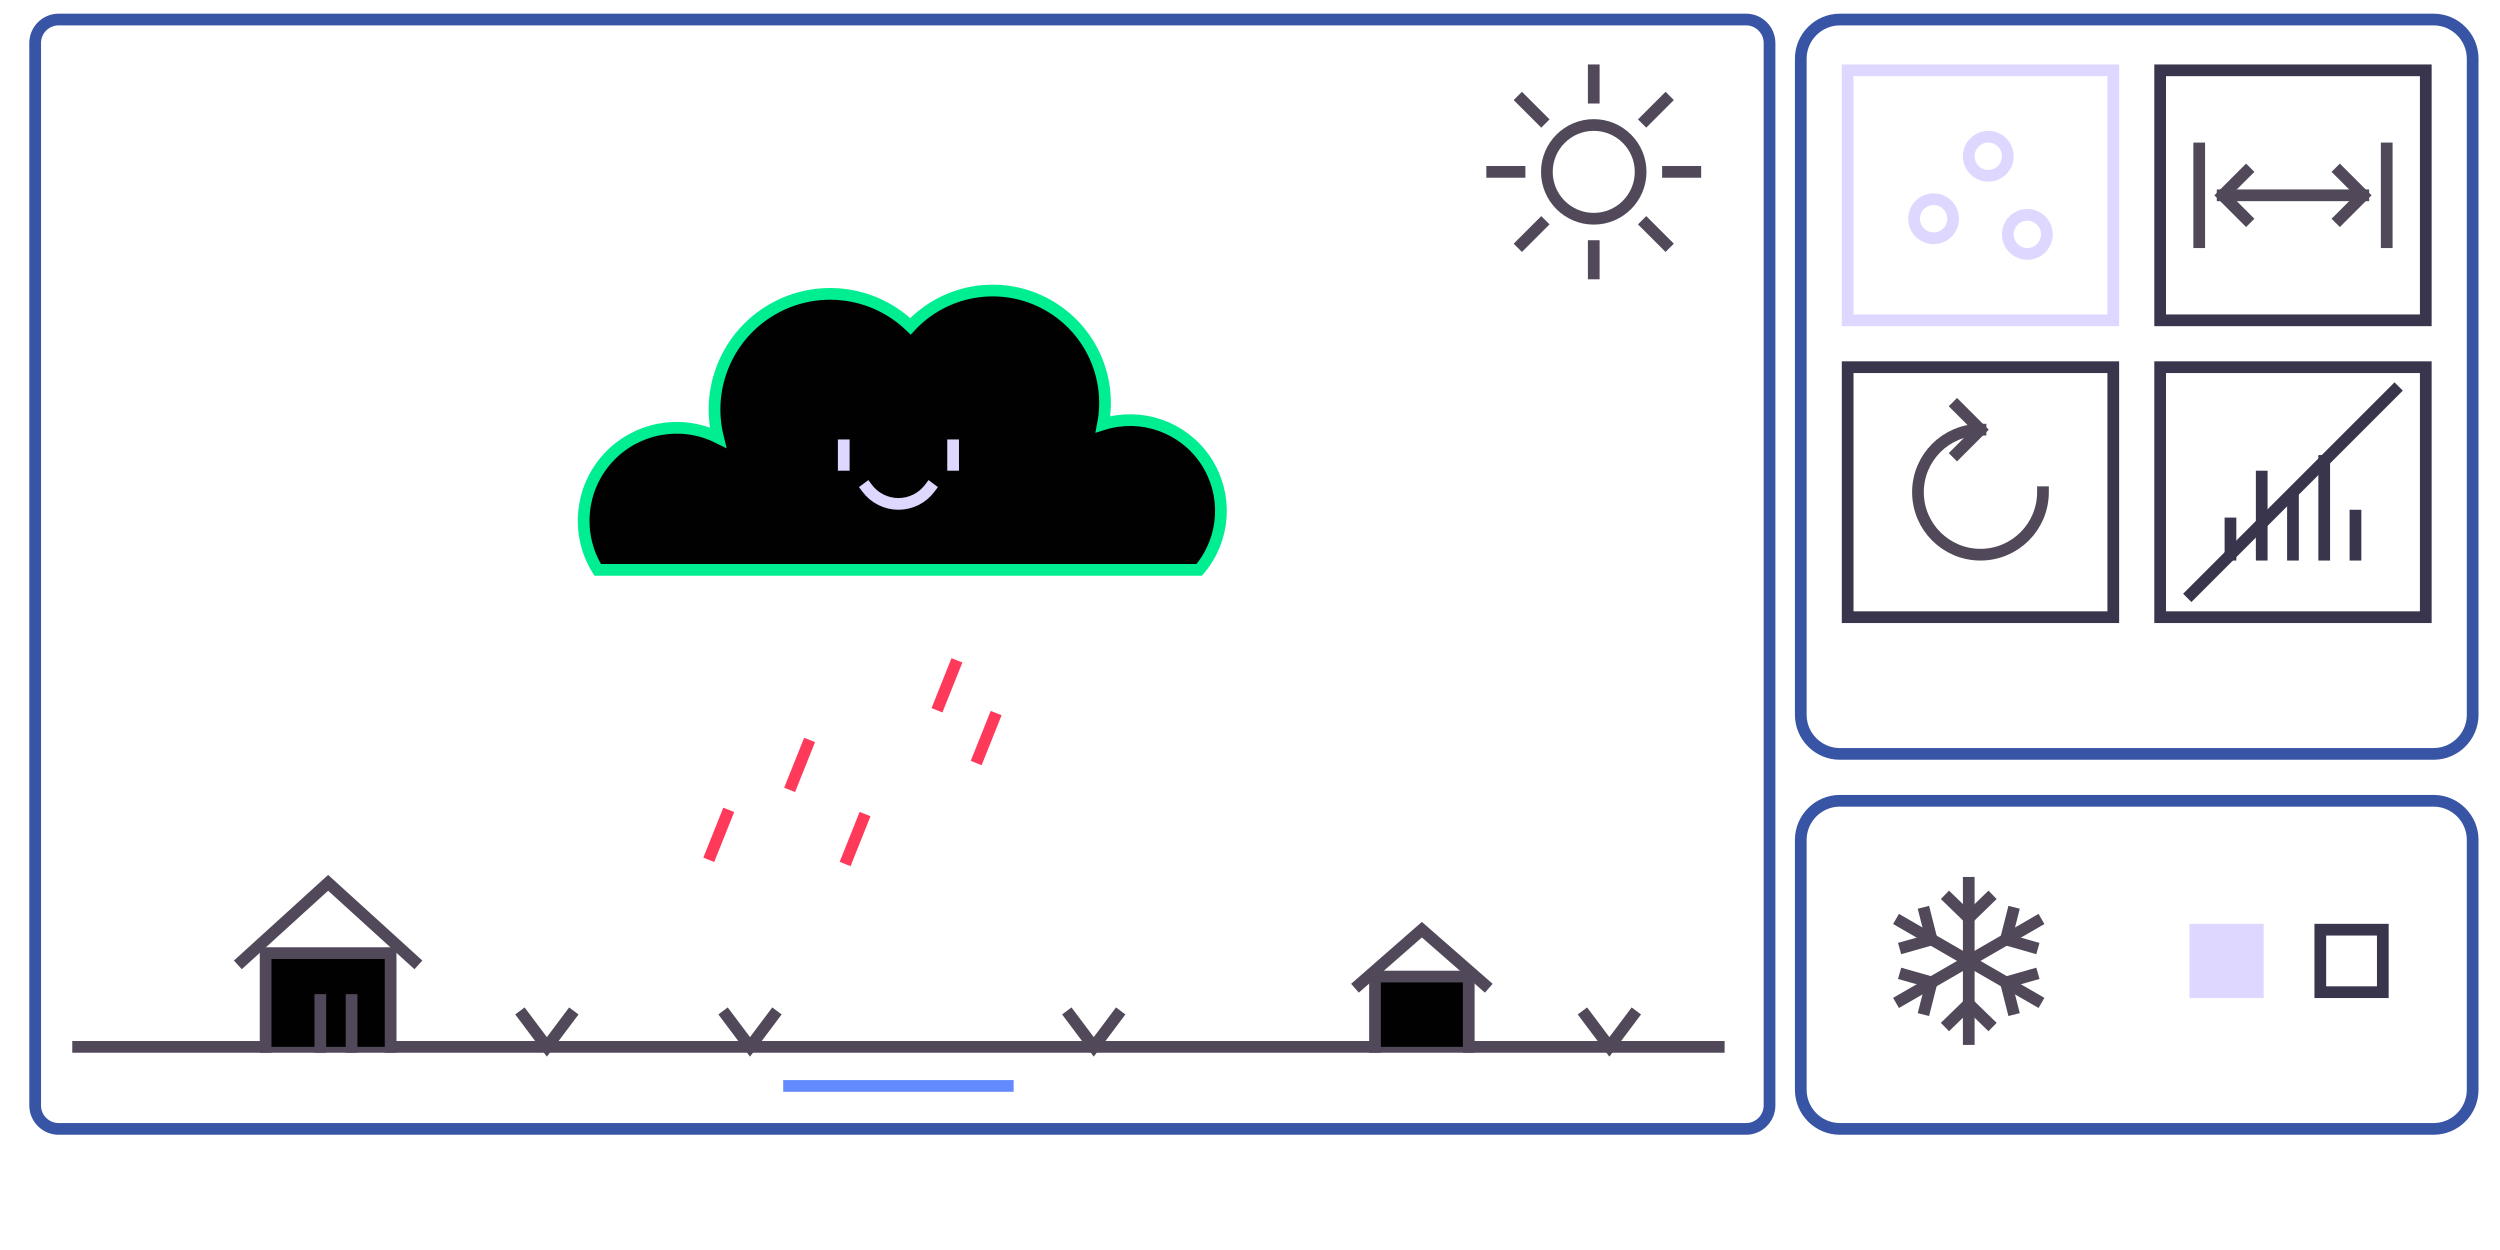
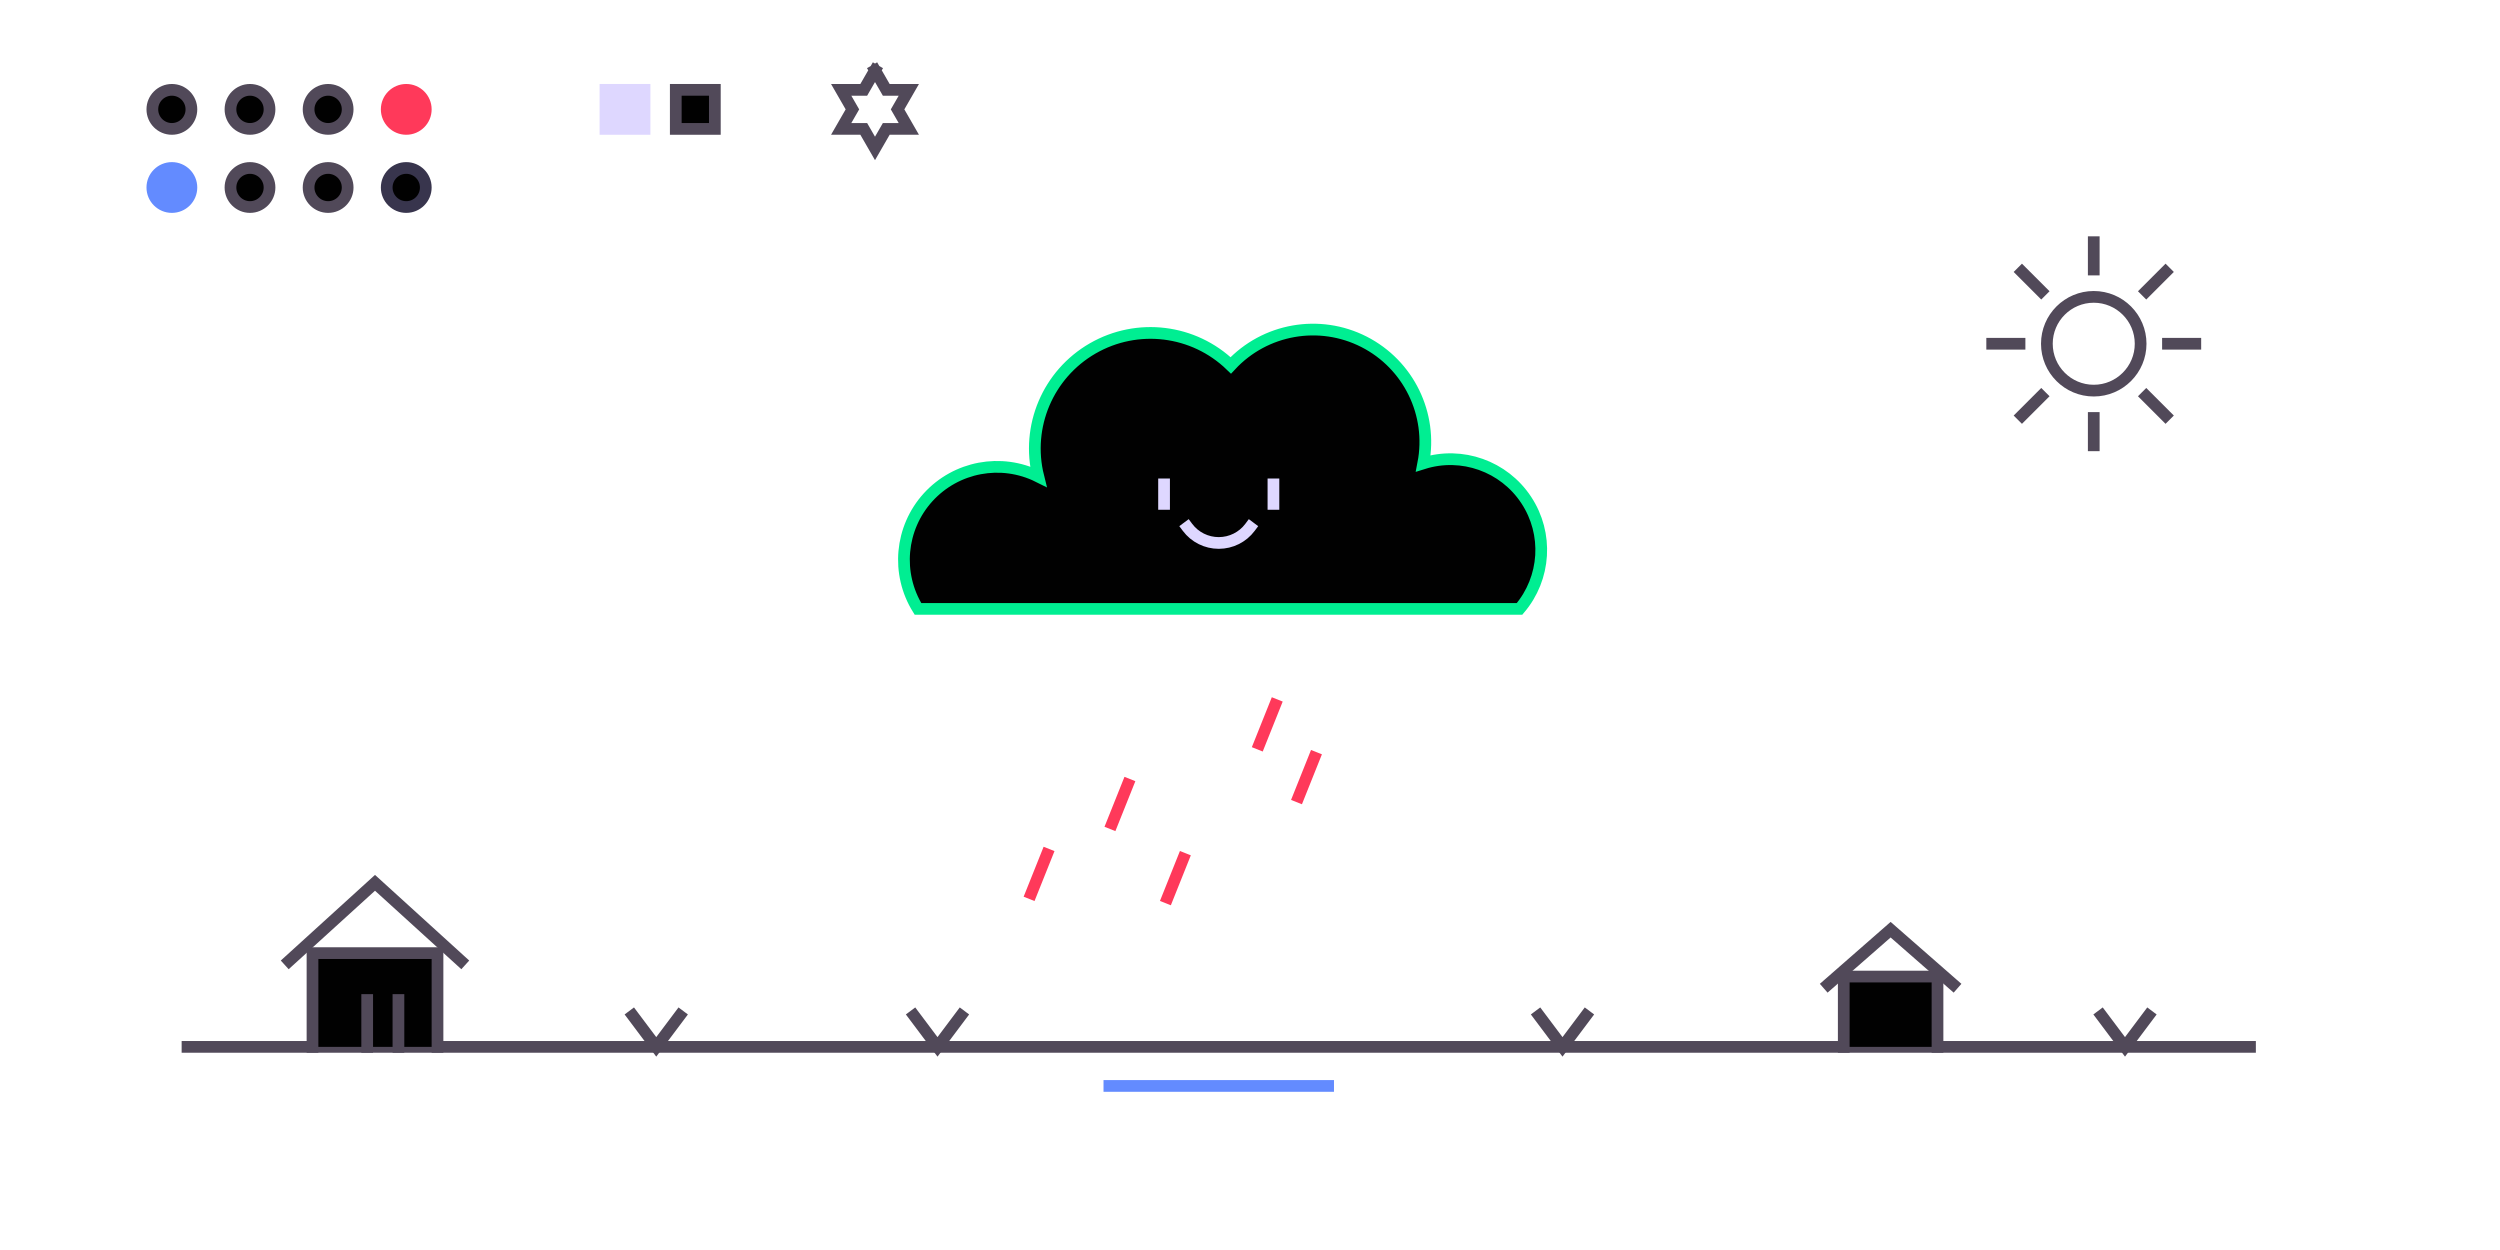
- <svg xmlns="http://www.w3.org/2000/svg" version="1.1" id="Layer_1" x="0px" y="0px" width="320px" height="160px" viewBox="0 0 320 160" enable-background="new 0 0 320 160" xml:space="preserve">
-   <g id="static">
-     <path fill="none" stroke="#3854A5" stroke-width="1.5" stroke-linecap="square" d="M7.5,2.5H223.5c1.65,0,3,1.35,3,3V141.5c0,1.65-1.35,3-3,3H7.5c-1.65,0-3-1.35-3-3V5.5C4.5,3.85,5.85,2.5,7.5,2.5z" />
-     <path fill="none" stroke="#3854A5" stroke-width="1.5" stroke-linecap="square" d="M235.5,2.5H311.5c2.75,0,5,2.25,5,5V91.5c0,2.75-2.25,5-5,5H235.5c-2.75,0-5-2.25-5-5V7.5C230.5,4.75,232.75,2.5,235.5,2.5z" />
-     <path fill="none" stroke="#3854A5" stroke-width="1.5" stroke-linecap="square" d="M235.5,102.5H311.5c2.75,0,5,2.25,5,5V139.5c0,2.75-2.25,5-5,5H235.5c-2.75,0-5-2.25-5-5V107.5C230.5,104.75,232.75,102.5,235.5,102.5z" />
-     <circle fill="none" stroke="#514959" stroke-width="1.5" stroke-linecap="square" cx="204" cy="22" r="6" />
-     <line fill="none" stroke="#514959" stroke-width="1.5" stroke-linecap="square" x1="213.5" y1="22" x2="217" y2="22" />
-     <line fill="none" stroke="#514959" stroke-width="1.5" stroke-linecap="square" x1="210.72" y1="28.72" x2="213.19" y2="31.19" />
-     <line fill="none" stroke="#514959" stroke-width="1.5" stroke-linecap="square" x1="204" y1="31.5" x2="204" y2="35" />
-     <line fill="none" stroke="#514959" stroke-width="1.5" stroke-linecap="square" x1="197.28" y1="28.72" x2="194.81" y2="31.19" />
-     <line fill="none" stroke="#514959" stroke-width="1.5" stroke-linecap="square" x1="194.5" y1="22" x2="191" y2="22" />
-     <line fill="none" stroke="#514959" stroke-width="1.5" stroke-linecap="square" x1="197.28" y1="15.28" x2="194.81" y2="12.81" />
-     <line fill="none" stroke="#514959" stroke-width="1.5" stroke-linecap="square" x1="204" y1="12.5" x2="204" y2="9" />
-     <line fill="none" stroke="#514959" stroke-width="1.5" stroke-linecap="square" x1="210.72" y1="15.28" x2="213.19" y2="12.81" />
+ <svg xmlns="http://www.w3.org/2000/svg" version="1.1" x="0px" y="0px" width="320px" height="160px" viewBox="0 0 320 160">
+   <g id="static" />
+   <circle id="eng0" fill="#010101" stroke="#514959" stroke-width="1.5" stroke-linecap="square" cx="22" cy="14" r="2.5" />
+   <circle id="eng1" fill="#010101" stroke="#514959" stroke-width="1.5" stroke-linecap="square" cx="32" cy="14" r="2.5" />
+   <circle id="eng2" fill="#010101" stroke="#514959" stroke-width="1.5" stroke-linecap="square" cx="42" cy="14" r="2.5" />
+   <circle id="eng3" fill="#FF395A" stroke="#FF395A" stroke-width="1.5" stroke-linecap="square" cx="52" cy="14" r="2.5" />
+   <rect id="page1ind" fill="#DED7FF" stroke="#DED7FF" stroke-width="1.5" stroke-linecap="square" x="77.5" y="11.5" width="5" height="5" />
+   <rect id="page2ind" fill="#010101" stroke="#514959" stroke-width="1.5" stroke-linecap="square" x="86.5" y="11.5" width="5" height="5" />
+   <g id="freeze_off">
+     <polyline fill="none" stroke="#514959" stroke-width="1.5" stroke-linecap="square" points="112,9 113.44,11.5 116.33,11.5 114.89,14 116.33,16.5 113.44,16.5 112,19 110.56,16.5 107.67,16.5 109.11,14 107.67,11.5 110.56,11.5 112,9" />
+   </g>
+   <g id="freeze_on" display="none">
+     <polyline fill="none" stroke="#00EE92" stroke-width="1.5" stroke-linecap="square" points="112,9 113.44,11.5 116.33,11.5 114.89,14 116.33,16.5 113.44,16.5 112,19 110.56,16.5 107.67,16.5 109.11,14 107.67,11.5 110.56,11.5 112,9" />
+   </g>
+   <circle id="mode0" fill="#638BFF" stroke="#638BFF" stroke-width="1.5" stroke-linecap="square" cx="22" cy="24" r="2.5" />
+   <circle id="mode1" fill="#010101" stroke="#514959" stroke-width="1.5" stroke-linecap="square" cx="32" cy="24" r="2.5" />
+   <circle id="mode2" fill="#010101" stroke="#514959" stroke-width="1.5" stroke-linecap="square" cx="42" cy="24" r="2.5" />
+   <circle id="mode3" fill="#010101" stroke="#38354D" stroke-width="1.5" stroke-linecap="square" cx="52" cy="24" r="2.5" />
+   <g id="cpu" display="none">
+     <line id="cpu0" fill="none" stroke="#00EE92" stroke-width="1.5" stroke-linecap="square" x1="233" y1="14" x2="239" y2="14" />
+     <line id="cpu1" fill="none" stroke="#00EE92" stroke-width="1.5" stroke-linecap="square" x1="243" y1="14" x2="249" y2="14" />
+     <line id="cpu2" fill="none" stroke="#00EE92" stroke-width="1.5" stroke-linecap="square" x1="253" y1="14" x2="259" y2="14" />
+     <line id="cpu3" fill="none" stroke="#00EE92" stroke-width="1.5" stroke-linecap="square" x1="263" y1="14" x2="269" y2="14" />
+     <line id="cpu4" fill="none" stroke="#FF395A" stroke-width="1.5" stroke-linecap="square" x1="273" y1="14" x2="279" y2="14" />
+     <line id="cpu5" fill="none" stroke="#FF395A" stroke-width="1.5" stroke-linecap="square" x1="283" y1="14" x2="289" y2="14" />
  </g>
  <g id="page1">
-     <line fill="none" stroke="#514959" stroke-width="1.5" stroke-linecap="square" x1="10" y1="134" x2="220" y2="134" />
-     <path fill="#010101" stroke="#514959" stroke-width="1.5" stroke-linecap="square" d="M34,134V122H50V134" />
-     <polyline fill="none" stroke="#514959" stroke-width="1.5" stroke-linecap="square" points="31,123 42,113 53,123" />
-     <line fill="none" stroke="#514959" stroke-width="1.5" stroke-linecap="square" x1="41" y1="134" x2="41" y2="128" />
-     <line fill="none" stroke="#514959" stroke-width="1.5" stroke-linecap="square" x1="45" y1="134" x2="45" y2="128" />
-     <path fill="#010101" stroke="#514959" stroke-width="1.5" stroke-linecap="square" d="M176,134V125H188V134" />
-     <polyline fill="none" stroke="#514959" stroke-width="1.5" stroke-linecap="square" points="174,126 182,119 190,126" />
-     <polyline fill="none" stroke="#514959" stroke-width="1.5" stroke-linecap="square" points="67,130 70,134 73,130" />
-     <polyline fill="none" stroke="#514959" stroke-width="1.5" stroke-linecap="square" points="93,130 96,134 99,130" />
-     <polyline fill="none" stroke="#514959" stroke-width="1.5" stroke-linecap="square" points="137,130 140,134 143,130" />
-     <polyline fill="none" stroke="#514959" stroke-width="1.5" stroke-linecap="square" points="203,130 206,134 209,130" />
+     <circle fill="none" stroke="#514959" stroke-width="1.5" stroke-linecap="square" cx="268" cy="44" r="6" />
+     <line fill="none" stroke="#514959" stroke-width="1.5" stroke-linecap="square" x1="277.5" y1="44" x2="281" y2="44" />
+     <line fill="none" stroke="#514959" stroke-width="1.5" stroke-linecap="square" x1="274.72" y1="50.72" x2="277.19" y2="53.19" />
+     <line fill="none" stroke="#514959" stroke-width="1.5" stroke-linecap="square" x1="268" y1="53.5" x2="268" y2="57" />
+     <line fill="none" stroke="#514959" stroke-width="1.5" stroke-linecap="square" x1="261.28" y1="50.72" x2="258.81" y2="53.19" />
+     <line fill="none" stroke="#514959" stroke-width="1.5" stroke-linecap="square" x1="258.5" y1="44" x2="255" y2="44" />
+     <line fill="none" stroke="#514959" stroke-width="1.5" stroke-linecap="square" x1="261.28" y1="37.28" x2="258.81" y2="34.81" />
+     <line fill="none" stroke="#514959" stroke-width="1.5" stroke-linecap="square" x1="268" y1="34.5" x2="268" y2="31" />
+     <line fill="none" stroke="#514959" stroke-width="1.5" stroke-linecap="square" x1="274.72" y1="37.28" x2="277.19" y2="34.81" />
+     <line fill="none" stroke="#514959" stroke-width="1.5" stroke-linecap="square" x1="24" y1="134" x2="288" y2="134" />
+     <path fill="#010101" stroke="#514959" stroke-width="1.5" stroke-linecap="square" d="M40,134 L40,122 L56,122 L56,134" />
+     <polyline fill="none" stroke="#514959" stroke-width="1.5" stroke-linecap="square" points="37,123 48,113 59,123" />
+     <line fill="none" stroke="#514959" stroke-width="1.5" stroke-linecap="square" x1="47" y1="134" x2="47" y2="128" />
+     <line fill="none" stroke="#514959" stroke-width="1.5" stroke-linecap="square" x1="51" y1="134" x2="51" y2="128" />
+     <path fill="#010101" stroke="#514959" stroke-width="1.5" stroke-linecap="square" d="M236,134 L236,125 L248,125 L248,134" />
+     <polyline fill="none" stroke="#514959" stroke-width="1.5" stroke-linecap="square" points="234,126 242,119 250,126" />
+     <polyline fill="none" stroke="#514959" stroke-width="1.5" stroke-linecap="square" points="81,130 84,134 87,130" />
+     <polyline fill="none" stroke="#514959" stroke-width="1.5" stroke-linecap="square" points="117,130 120,134 123,130" />
+     <polyline fill="none" stroke="#514959" stroke-width="1.5" stroke-linecap="square" points="197,130 200,134 203,130" />
+     <polyline fill="none" stroke="#514959" stroke-width="1.5" stroke-linecap="square" points="269,130 272,134 275,130" />
    <g id="position">
-       <line id="shadow" fill="none" stroke="#638BFF" stroke-width="1.5" stroke-linecap="square" x1="101" y1="139" x2="129" y2="139" />
+       <line id="shadow" fill="none" stroke="#638BFF" stroke-width="1.5" stroke-linecap="square" x1="142" y1="139" x2="170" y2="139" />
      <g id="pitch">
-         <path id="size0" display="none" fill="#010101" stroke="#00EE92" stroke-width="1.5" stroke-linecap="square" d="M93,65.68A6.8,6.8 0 0 1 101.8,56A8.45,8.45 0 0 1 115.88,47.87A8.21,8.21 0 0 1 129.96,55.03A6.64,6.64 0 0 1 137,65.68Z" />
-         <path id="size1" display="none" fill="#010101" stroke="#00EE92" stroke-width="1.5" stroke-linecap="square" d="M87.5,68.1A8.5,8.5 0 0 1 98.5,56A10.57,10.57 0 0 1 116.1,45.84A10.27,10.27 0 0 1 133.7,54.79A8.3,8.3 0 0 1 142.5,68.1Z" />
-         <path id="size2" display="none" fill="#010101" stroke="#00EE92" stroke-width="1.5" stroke-linecap="square" d="M82,70.52A10.2,10.2 0 0 1 95.2,56A12.68,12.68 0 0 1 116.32,43.8A12.32,12.32 0 0 1 137.44,54.55A9.96,9.96 0 0 1 148,70.52Z" />
-         <path id="size3" fill="#010101" stroke="#00EE92" stroke-width="1.5" stroke-linecap="square" d="M76.5,72.94A11.9,11.9 0 0 1 91.9,56A14.8,14.8 0 0 1 116.54,41.77A14.38,14.38 0 0 1 141.18,54.31A11.62,11.62 0 0 1 153.5,72.94Z" />
-         <path id="size4" display="none" fill="#010101" stroke="#00EE92" stroke-width="1.5" stroke-linecap="square" d="M71,75.36A13.61,13.61 0 0 1 88.6,56A16.91,16.91 0 0 1 116.76,39.74A16.43,16.43 0 0 1 144.92,54.06A13.28,13.28 0 0 1 159,75.36Z" />
-         <path id="size5" display="none" fill="#010101" stroke="#00EE92" stroke-width="1.5" stroke-linecap="square" d="M65.5,77.78A15.31,15.31 0 0 1 85.3,56A19.02,19.02 0 0 1 116.98,37.7A18.48,18.48 0 0 1 148.66,53.82A14.93,14.93 0 0 1 164.5,77.78Z" />
+         <g id="size0" display="none">
+           <path fill="#010101" stroke="#00EE92" stroke-width="1.5" stroke-linecap="square" d="M134,70.68 C132.4,68.1 132.7,64.77 134.74,62.52 C136.79,60.27 140.08,59.65 142.8,61 C141.88,57.34 143.5,53.5 146.77,51.61 C150.04,49.72 154.17,50.24 156.88,52.87 C159.37,50.18 163.35,49.47 166.63,51.13 C169.9,52.79 171.67,56.43 170.96,60.03 C173.79,59.14 176.86,60.23 178.49,62.7 C180.13,65.17 179.93,68.43 178,70.68 Z" />
+         </g>
+         <g id="size1" display="none">
+           <path fill="#010101" stroke="#00EE92" stroke-width="1.5" stroke-linecap="square" d="M128.5,73.1 C126.49,69.87 126.87,65.71 129.43,62.9 C131.99,60.08 136.1,59.31 139.5,61 C138.36,56.42 140.39,51.65 144.47,49.29 C148.56,46.93 153.71,47.56 157.1,50.84 C160.22,47.49 165.19,46.61 169.27,48.68 C173.36,50.76 175.57,55.29 174.7,59.79 C178.23,58.68 182.07,60.04 184.11,63.13 C186.16,66.22 185.91,70.29 183.5,73.1 Z" />
+         </g>
+         <g id="size2" display="none">
+           <path fill="#010101" stroke="#00EE92" stroke-width="1.5" stroke-linecap="square" d="M123,75.52 C120.59,71.65 121.05,66.65 124.12,63.27 C127.18,59.9 132.12,58.97 136.2,61 C134.82,55.51 137.25,49.76 142.15,46.93 C147.06,44.09 153.25,44.86 157.32,48.8 C161.07,44.77 167.03,43.7 171.94,46.2 C176.84,48.7 179.5,54.15 178.44,59.55 C182.68,58.22 187.28,59.85 189.73,63.56 C192.18,67.26 191.88,72.14 189,75.52 Z" />
+         </g>
+         <g id="size3">
+           <path fill="#010101" stroke="#00EE92" stroke-width="1.5" stroke-linecap="square" d="M117.5,77.94 C114.69,73.42 115.22,67.59 118.8,63.65 C122.38,59.72 128.14,58.63 132.9,61 C131.3,54.59 134.14,47.9 139.86,44.6 C145.58,41.3 152.79,42.18 157.54,46.77 C161.91,42.07 168.87,40.84 174.59,43.75 C180.3,46.66 183.4,53.01 182.18,59.31 C187.12,57.76 192.5,59.67 195.35,63.99 C198.21,68.31 197.86,74 194.5,77.94 Z" />
+         </g>
+         <g id="size4" display="none">
+           <path fill="#010101" stroke="#00EE92" stroke-width="1.5" stroke-linecap="square" d="M112,80.36 C108.81,75.2 109.42,68.54 113.51,64.05 C117.59,59.56 124.16,58.31 129.6,61 C127.77,53.68 131.01,46.03 137.55,42.25 C144.09,38.48 152.33,39.49 157.76,44.74 C162.75,39.37 170.7,37.96 177.24,41.28 C183.77,44.61 187.32,51.86 185.92,59.06 C191.57,57.28 197.72,59.46 200.99,64.4 C204.26,69.35 203.85,75.86 200,80.36 Z" />
+         </g>
+         <g id="size5" display="none">
+           <path fill="#010101" stroke="#00EE92" stroke-width="1.5" stroke-linecap="square" d="M106.5,82.78 C102.91,76.97 103.6,69.48 108.19,64.43 C112.79,59.37 120.18,57.98 126.3,61 C124.23,52.76 127.87,44.14 135.23,39.89 C142.59,35.64 151.88,36.79 157.98,42.7 C163.6,36.65 172.55,35.06 179.9,38.8 C187.26,42.55 191.24,50.72 189.66,58.82 C196.02,56.8 202.95,59.25 206.63,64.82 C210.31,70.38 209.85,77.72 205.5,82.78 Z" />
+         </g>
        <g id="face">
-           <line fill="none" stroke="#DED7FF" stroke-width="1.5" stroke-linecap="square" x1="108" y1="57" x2="108" y2="59.5" />
-           <line fill="none" stroke="#DED7FF" stroke-width="1.5" stroke-linecap="square" x1="122" y1="57" x2="122" y2="59.5" />
-           <path fill="none" stroke="#DED7FF" stroke-width="1.5" stroke-linecap="square" d="M111,62.5A5,5 0 0 0 119,62.5" />
+           <line fill="none" stroke="#DED7FF" stroke-width="1.5" stroke-linecap="square" x1="149" y1="62" x2="149" y2="64.5" />
+           <line fill="none" stroke="#DED7FF" stroke-width="1.5" stroke-linecap="square" x1="163" y1="62" x2="163" y2="64.5" />
+           <path fill="none" stroke="#DED7FF" stroke-width="1.5" stroke-linecap="square" d="M152,67.5 C152.94,68.76 154.43,69.5 156,69.5 C157.57,69.5 159.06,68.76 160,67.5" />
        </g>
        <g id="face_frozen" display="none">
-           <line fill="none" stroke="#DED7FF" stroke-width="1.5" stroke-linecap="square" x1="106" y1="58.5" x2="110" y2="58.5" />
-           <line fill="none" stroke="#DED7FF" stroke-width="1.5" stroke-linecap="square" x1="120" y1="58.5" x2="124" y2="58.5" />
-           <polyline fill="none" stroke="#DED7FF" stroke-width="1.5" stroke-linecap="square" points="110,64 112,62.5 114,64 116,62.5 118,64 120,62.5" />
-         </g>
-         <line id="reg0" display="none" fill="none" stroke="#FF395A" stroke-width="1.5" stroke-linecap="square" x1="100" y1="86" x2="100" y2="91" />
-         <line id="reg1" display="none" fill="none" stroke="#FF395A" stroke-width="1.5" stroke-linecap="square" x1="110" y1="90" x2="110" y2="95" />
-         <line id="reg2" display="none" fill="none" stroke="#FF395A" stroke-width="1.5" stroke-linecap="square" x1="120" y1="86" x2="120" y2="91" />
-         <line id="reg3" display="none" fill="none" stroke="#FF395A" stroke-width="1.5" stroke-linecap="square" x1="130" y1="90" x2="130" y2="95" />
-         <line id="reg4" display="none" fill="none" stroke="#FF395A" stroke-width="1.5" stroke-linecap="square" x1="100" y1="102" x2="100" y2="107" />
-         <line id="reg5" display="none" fill="none" stroke="#FF395A" stroke-width="1.5" stroke-linecap="square" x1="110" y1="106" x2="110" y2="111" />
-         <line id="reg6" display="none" fill="none" stroke="#FF395A" stroke-width="1.5" stroke-linecap="square" x1="120" y1="102" x2="120" y2="107" />
-         <line id="reg7" display="none" fill="none" stroke="#FF395A" stroke-width="1.5" stroke-linecap="square" x1="130" y1="106" x2="130" y2="111" />
-         <line id="rnd0" fill="none" stroke="#FF395A" stroke-width="1.5" stroke-linecap="square" x1="93" y1="104.36" x2="91" y2="109.36" />
-         <line id="rnd1" fill="none" stroke="#FF395A" stroke-width="1.5" stroke-linecap="square" x1="127.23" y1="91.97" x2="125.23" y2="96.97" />
-         <line id="rnd2" fill="none" stroke="#FF395A" stroke-width="1.5" stroke-linecap="square" x1="122.21" y1="85.22" x2="120.21" y2="90.22" />
-         <line id="rnd3" fill="none" stroke="#FF395A" stroke-width="1.5" stroke-linecap="square" x1="103.35" y1="95.41" x2="101.35" y2="100.41" />
-         <line id="rnd4" fill="none" stroke="#FF395A" stroke-width="1.5" stroke-linecap="square" x1="110.45" y1="104.9" x2="108.45" y2="109.9" />
-         <line id="rnd5" display="none" fill="none" stroke="#FF395A" stroke-width="1.5" stroke-linecap="square" x1="133.37" y1="102.3" x2="131.37" y2="107.3" />
-         <line id="rnd6" display="none" fill="none" stroke="#FF395A" stroke-width="1.5" stroke-linecap="square" x1="108.65" y1="83.31" x2="106.65" y2="88.31" />
-         <line id="rnd7" display="none" fill="none" stroke="#FF395A" stroke-width="1.5" stroke-linecap="square" x1="117.27" y1="109.57" x2="115.27" y2="114.57" />
+           <line fill="none" stroke="#DED7FF" stroke-width="1.5" stroke-linecap="square" x1="147" y1="63.5" x2="151" y2="63.5" />
+           <line fill="none" stroke="#DED7FF" stroke-width="1.5" stroke-linecap="square" x1="161" y1="63.5" x2="165" y2="63.5" />
+           <polyline fill="none" stroke="#DED7FF" stroke-width="1.5" stroke-linecap="square" points="151,69 153,67.5 155,69 157,67.5 159,69 161,67.5" />
+         </g>
+         <g id="reg0" display="none">
+           <line fill="none" stroke="#FF395A" stroke-width="1.5" stroke-linecap="square" x1="141" y1="91" x2="141" y2="96" />
+         </g>
+         <g id="reg1" display="none">
+           <line fill="none" stroke="#FF395A" stroke-width="1.5" stroke-linecap="square" x1="151" y1="95" x2="151" y2="100" />
+         </g>
+         <g id="reg2" display="none">
+           <line fill="none" stroke="#FF395A" stroke-width="1.5" stroke-linecap="square" x1="161" y1="91" x2="161" y2="96" />
+         </g>
+         <g id="reg3" display="none">
+           <line fill="none" stroke="#FF395A" stroke-width="1.5" stroke-linecap="square" x1="171" y1="95" x2="171" y2="100" />
+         </g>
+         <g id="reg4" display="none">
+           <line fill="none" stroke="#FF395A" stroke-width="1.5" stroke-linecap="square" x1="141" y1="107" x2="141" y2="112" />
+         </g>
+         <g id="reg5" display="none">
+           <line fill="none" stroke="#FF395A" stroke-width="1.5" stroke-linecap="square" x1="151" y1="111" x2="151" y2="116" />
+         </g>
+         <g id="reg6" display="none">
+           <line fill="none" stroke="#FF395A" stroke-width="1.5" stroke-linecap="square" x1="161" y1="107" x2="161" y2="112" />
+         </g>
+         <g id="reg7" display="none">
+           <line fill="none" stroke="#FF395A" stroke-width="1.5" stroke-linecap="square" x1="171" y1="111" x2="171" y2="116" />
+         </g>
+         <g id="rnd0">
+           <line fill="none" stroke="#FF395A" stroke-width="1.5" stroke-linecap="square" x1="134" y1="109.36" x2="132" y2="114.36" />
+         </g>
+         <g id="rnd1">
+           <line fill="none" stroke="#FF395A" stroke-width="1.5" stroke-linecap="square" x1="168.23" y1="96.97" x2="166.23" y2="101.97" />
+         </g>
+         <g id="rnd2">
+           <line fill="none" stroke="#FF395A" stroke-width="1.5" stroke-linecap="square" x1="163.21" y1="90.22" x2="161.21" y2="95.22" />
+         </g>
+         <g id="rnd3">
+           <line fill="none" stroke="#FF395A" stroke-width="1.5" stroke-linecap="square" x1="144.35" y1="100.41" x2="142.35" y2="105.41" />
+         </g>
+         <g id="rnd4">
+           <line fill="none" stroke="#FF395A" stroke-width="1.5" stroke-linecap="square" x1="151.45" y1="109.9" x2="149.45" y2="114.9" />
+         </g>
+         <g id="rnd5" display="none">
+           <line fill="none" stroke="#FF395A" stroke-width="1.5" stroke-linecap="square" x1="174.37" y1="107.3" x2="172.37" y2="112.3" />
+         </g>
+         <g id="rnd6" display="none">
+           <line fill="none" stroke="#FF395A" stroke-width="1.5" stroke-linecap="square" x1="149.65" y1="88.31" x2="147.65" y2="93.31" />
+         </g>
+         <g id="rnd7" display="none">
+           <line fill="none" stroke="#FF395A" stroke-width="1.5" stroke-linecap="square" x1="158.27" y1="114.57" x2="156.27" y2="119.57" />
+         </g>
      </g>
    </g>
  </g>
  <g id="page2" display="none">
-     <line fill="none" stroke="#514959" stroke-width="1.5" stroke-linecap="square" x1="10" y1="134" x2="18" y2="134" />
-     <line fill="none" stroke="#514959" stroke-width="1.5" stroke-linecap="square" x1="92" y1="134" x2="220" y2="134" />
+     <line fill="none" stroke="#514959" stroke-width="1.5" stroke-linecap="square" x1="24" y1="134" x2="27" y2="134" />
+     <line fill="none" stroke="#514959" stroke-width="1.5" stroke-linecap="square" x1="101" y1="134" x2="288" y2="134" />
    <g id="texture0" display="none">
-       <polyline fill="none" stroke="#638BFF" stroke-width="1.5" stroke-linecap="square" points="18,22 20,23.45 22,24.91 24,26.36 26,27.82 28,29.27 30,29.27 32,27.82 34,26.36 36,24.91 38,23.45 40,22 42,23.45 44,24.91 46,26.36 48,27.82 50,29.27 52,29.27 54,27.82 56,26.36 58,24.91 60,23.45 62,22 64,23.45 66,24.91 68,26.36 70,27.82 72,29.27 74,29.27 76,27.82 78,26.36 80,24.91 82,23.45 84,22 86,23.45 88,24.91 90,26.36 92,27.82 94,29.27 96,29.27 98,27.82 100,26.36 102,24.91 104,23.45 106,22 108,23.45" />
-       <polyline fill="none" stroke="#638BFF" stroke-width="1.5" stroke-linecap="square" points="34,37 36,38.33 38,39.67 40,41 42,42.33 44,42.33 46,41 48,39.67 50,38.33 52,37 54,38.33 56,39.67 58,41 60,42.33 62,42.33 64,41 66,39.67 68,38.33 70,37 72,38.33 74,39.67 76,41 78,42.33 80,42.33 82,41 84,39.67 86,38.33 88,37 90,38.33 92,39.67" />
+       <polyline fill="none" stroke="#638BFF" stroke-width="1.5" stroke-linecap="square" points="24,38 26,39.45 28,40.91 30,42.36 32,43.82 34,45.27 36,45.27 38,43.82 40,42.36 42,40.91 44,39.45 46,38 48,39.45 50,40.91 52,42.36 54,43.82 56,45.27 58,45.27 60,43.82 62,42.36 64,40.91 66,39.45 68,38 70,39.45 72,40.91 74,42.36 76,43.82 78,45.27 80,45.27 82,43.82 84,42.36 86,40.91 88,39.45 90,38 92,39.45 94,40.91 96,42.36 98,43.82 100,45.27 102,45.27 104,43.82 106,42.36 108,40.91 110,39.45 112,38 114,39.45" />
+       <polyline fill="none" stroke="#638BFF" stroke-width="1.5" stroke-linecap="square" points="40,53 42,54.33 44,55.67 46,57 48,58.33 50,58.33 52,57 54,55.67 56,54.33 58,53 60,54.33 62,55.67 64,57 66,58.33 68,58.33 70,57 72,55.67 74,54.33 76,53 78,54.33 80,55.67 82,57 84,58.33 86,58.33 88,57 90,55.67 92,54.33 94,53 96,54.33 98,55.67" />
    </g>
    <g id="texture1" display="none">
-       <polyline fill="none" stroke="#638BFF" stroke-width="1.5" stroke-linecap="square" points="18,24 20,24.93 22,25.6 24,26.13 26,26.71 28,27.5 30,27.5 32,26.71 34,26.13 36,25.6 38,24.93 40,24 42,24.93 44,25.6 46,26.13 48,26.71 50,27.5 52,27.5 54,26.71 56,26.13 58,25.6 60,24.93 62,24 64,24.93 66,25.6 68,26.13 70,26.71 72,27.5 74,27.5 76,26.71 78,26.13 80,25.6 82,24.93 84,24 86,24.93 88,25.6 90,26.13 92,26.71 94,27.5 96,27.5 98,26.71 100,26.13 102,25.6 104,24.93 106,24 108,24.93" />
-       <polyline fill="none" stroke="#638BFF" stroke-width="1.5" stroke-linecap="square" points="34,38.5 36,39.32 38,39.88 40,40.38 42,41.05 44,41.05 46,40.38 48,39.88 50,39.32 52,38.5 54,39.32 56,39.88 58,40.38 60,41.05 62,41.05 64,40.38 66,39.88 68,39.32 70,38.5 72,39.32 74,39.88 76,40.38 78,41.05 80,41.05 82,40.38 84,39.88 86,39.32 88,38.5 90,39.32 92,39.88" />
+       <polyline fill="none" stroke="#638BFF" stroke-width="1.5" stroke-linecap="square" points="24,40 26,40.93 28,41.6 30,42.13 32,42.71 34,43.5 36,43.5 38,42.71 40,42.13 42,41.6 44,40.93 46,40 48,40.93 50,41.6 52,42.13 54,42.71 56,43.5 58,43.5 60,42.71 62,42.13 64,41.6 66,40.93 68,40 70,40.93 72,41.6 74,42.13 76,42.71 78,43.5 80,43.5 82,42.71 84,42.13 86,41.6 88,40.93 90,40 92,40.93 94,41.6 96,42.13 98,42.71 100,43.5 102,43.5 104,42.71 106,42.13 108,41.6 110,40.93 112,40 114,40.93" />
+       <polyline fill="none" stroke="#638BFF" stroke-width="1.5" stroke-linecap="square" points="40,54.5 42,55.32 44,55.88 46,56.38 48,57.05 50,57.05 52,56.38 54,55.88 56,55.32 58,54.5 60,55.32 62,55.88 64,56.38 66,57.05 68,57.05 70,56.38 72,55.88 74,55.32 76,54.5 78,55.32 80,55.88 82,56.38 84,57.05 86,57.05 88,56.38 90,55.88 92,55.32 94,54.5 96,55.32 98,55.88" />
    </g>
    <g id="texture2">
-       <polyline fill="none" stroke="#638BFF" stroke-width="1.5" stroke-linecap="square" points="18,26 20,26.41 22,26.29 24,25.9 26,25.6 28,25.72 30,25.72 32,25.6 34,25.9 36,26.29 38,26.41 40,26 42,26.41 44,26.29 46,25.9 48,25.6 50,25.72 52,25.72 54,25.6 56,25.9 58,26.29 60,26.41 62,26 64,26.41 66,26.29 68,25.9 70,25.6 72,25.72 74,25.72 76,25.6 78,25.9 80,26.29 82,26.41 84,26 86,26.41 88,26.29 90,25.9 92,25.6 94,25.72 96,25.72 98,25.6 100,25.9 102,26.29 104,26.41 106,26 108,26.41" />
-       <polyline fill="none" stroke="#638BFF" stroke-width="1.5" stroke-linecap="square" points="34,40 36,40.32 38,40.09 40,39.75 42,39.76 44,39.76 46,39.75 48,40.09 50,40.32 52,40 54,40.32 56,40.09 58,39.75 60,39.76 62,39.76 64,39.75 66,40.09 68,40.32 70,40 72,40.32 74,40.09 76,39.75 78,39.76 80,39.76 82,39.75 84,40.09 86,40.32 88,40 90,40.32 92,40.09" />
+       <polyline fill="none" stroke="#638BFF" stroke-width="1.5" stroke-linecap="square" points="24,42 26,42.41 28,42.29 30,41.9 32,41.6 34,41.72 36,41.72 38,41.6 40,41.9 42,42.29 44,42.41 46,42 48,42.41 50,42.29 52,41.9 54,41.6 56,41.72 58,41.72 60,41.6 62,41.9 64,42.29 66,42.41 68,42 70,42.41 72,42.29 74,41.9 76,41.6 78,41.72 80,41.72 82,41.6 84,41.9 86,42.29 88,42.41 90,42 92,42.41 94,42.29 96,41.9 98,41.6 100,41.72 102,41.72 104,41.6 106,41.9 108,42.29 110,42.41 112,42 114,42.41" />
+       <polyline fill="none" stroke="#638BFF" stroke-width="1.5" stroke-linecap="square" points="40,56 42,56.32 44,56.09 46,55.75 48,55.76 50,55.76 52,55.75 54,56.09 56,56.32 58,56 60,56.32 62,56.09 64,55.75 66,55.76 68,55.76 70,55.75 72,56.09 74,56.32 76,56 78,56.32 80,56.09 82,55.75 84,55.76 86,55.76 88,55.75 90,56.09 92,56.32 94,56 96,56.32 98,56.09" />
    </g>
    <g id="texture3" display="none">
-       <polyline fill="none" stroke="#638BFF" stroke-width="1.5" stroke-linecap="square" points="18,28 20,27.89 22,26.97 24,25.66 26,24.49 28,23.94 30,23.94 32,24.49 34,25.66 36,26.97 38,27.89 40,28 42,27.89 44,26.97 46,25.66 48,24.49 50,23.94 52,23.94 54,24.49 56,25.66 58,26.97 60,27.89 62,28 64,27.89 66,26.97 68,25.66 70,24.49 72,23.94 74,23.94 76,24.49 78,25.66 80,26.97 82,27.89 84,28 86,27.89 88,26.97 90,25.66 92,24.49 94,23.94 96,23.94 98,24.49 100,25.66 102,26.97 104,27.89 106,28 108,27.89" />
-       <polyline fill="none" stroke="#638BFF" stroke-width="1.5" stroke-linecap="square" points="34,41.5 36,41.31 38,40.31 40,39.13 42,38.47 44,38.47 46,39.13 48,40.31 50,41.31 52,41.5 54,41.31 56,40.31 58,39.13 60,38.47 62,38.47 64,39.13 66,40.31 68,41.31 70,41.5 72,41.31 74,40.31 76,39.13 78,38.47 80,38.47 82,39.13 84,40.31 86,41.31 88,41.5 90,41.31 92,40.31" />
+       <polyline fill="none" stroke="#638BFF" stroke-width="1.5" stroke-linecap="square" points="24,44 26,43.89 28,42.97 30,41.66 32,40.49 34,39.94 36,39.94 38,40.49 40,41.66 42,42.97 44,43.89 46,44 48,43.89 50,42.97 52,41.66 54,40.49 56,39.94 58,39.94 60,40.49 62,41.66 64,42.97 66,43.89 68,44 70,43.89 72,42.97 74,41.66 76,40.49 78,39.94 80,39.94 82,40.49 84,41.66 86,42.97 88,43.89 90,44 92,43.89 94,42.97 96,41.66 98,40.49 100,39.94 102,39.94 104,40.49 106,41.66 108,42.97 110,43.89 112,44 114,43.89" />
+       <polyline fill="none" stroke="#638BFF" stroke-width="1.5" stroke-linecap="square" points="40,57.5 42,57.31 44,56.31 46,55.13 48,54.47 50,54.47 52,55.13 54,56.31 56,57.31 58,57.5 60,57.31 62,56.31 64,55.13 66,54.47 68,54.47 70,55.13 72,56.31 74,57.31 76,57.5 78,57.31 80,56.31 82,55.13 84,54.47 86,54.47 88,55.13 90,56.31 92,57.31 94,57.5 96,57.31 98,56.31" />
    </g>
    <g id="texture4" display="none">
-       <polyline fill="none" stroke="#638BFF" stroke-width="1.5" stroke-linecap="square" points="18,30 20,29.37 22,27.66 24,25.43 26,23.38 28,22.16 30,22.16 32,23.38 34,25.43 36,27.66 38,29.37 40,30 42,29.37 44,27.66 46,25.43 48,23.38 50,22.16 52,22.16 54,23.38 56,25.43 58,27.66 60,29.37 62,30 64,29.37 66,27.66 68,25.43 70,23.38 72,22.16 74,22.16 76,23.38 78,25.43 80,27.66 82,29.37 84,30 86,29.37 88,27.66 90,25.43 92,23.38 94,22.16 96,22.16 98,23.38 100,25.43 102,27.66 104,29.37 106,30 108,29.37" />
-       <polyline fill="none" stroke="#638BFF" stroke-width="1.5" stroke-linecap="square" points="34,43 36,42.3 38,40.52 40,38.5 42,37.18 44,37.18 46,38.5 48,40.52 50,42.3 52,43 54,42.3 56,40.52 58,38.5 60,37.18 62,37.18 64,38.5 66,40.52 68,42.3 70,43 72,42.3 74,40.52 76,38.5 78,37.18 80,37.18 82,38.5 84,40.52 86,42.3 88,43 90,42.3 92,40.52" />
-     </g>
-     <ellipse id="wet0" display="none" fill="none" stroke="#00EE92" stroke-width="1.5" stroke-linecap="square" cx="55" cy="134" rx="8" ry="1.5" />
-     <ellipse id="wet1" display="none" fill="none" stroke="#00EE92" stroke-width="1.5" stroke-linecap="square" cx="55" cy="134" rx="15" ry="2.4" />
-     <ellipse id="wet2" fill="none" stroke="#00EE92" stroke-width="1.5" stroke-linecap="square" cx="55" cy="134" rx="22" ry="3.3" />
-     <ellipse id="wet3" display="none" fill="none" stroke="#00EE92" stroke-width="1.5" stroke-linecap="square" cx="55" cy="134" rx="29" ry="4.2" />
-     <ellipse id="wet4" display="none" fill="none" stroke="#00EE92" stroke-width="1.5" stroke-linecap="square" cx="55" cy="134" rx="36" ry="5.1" />
-     <path id="fb0" fill="none" stroke="#DED7FF" stroke-width="1.5" stroke-linecap="square" d="M124,134A16,16 0 0 1 156,134" />
-     <path id="fb1" fill="none" stroke="#DED7FF" stroke-width="1.5" stroke-linecap="square" d="M116,134A24,24 0 0 1 164,134" />
-     <path id="fb2" fill="none" stroke="#DED7FF" stroke-width="1.5" stroke-linecap="square" d="M108,134A32,32 0 0 1 172,134" />
-     <path id="fb3" display="none" fill="none" stroke="#DED7FF" stroke-width="1.5" stroke-linecap="square" d="M100,134A40,40 0 0 1 180,134" />
-     <path id="fb4" display="none" fill="none" stroke="#DED7FF" stroke-width="1.5" stroke-linecap="square" d="M92,134A48,48 0 0 1 188,134" />
-     <path fill="#010101" stroke="#514959" stroke-width="1.5" stroke-linecap="square" d="M138,31.5A5.41,5.41 0 0 1 145.2,24A6.83,6.83 0 0 1 156.72,17.7A6.65,6.65 0 0 1 168.24,23.25A5.23,5.23 0 0 1 174,31.5Z" />
-     <polyline fill="none" stroke="#FF395A" stroke-width="1.5" stroke-linecap="square" points="158,36 152,48 159,48 153,62" />
+       <polyline fill="none" stroke="#638BFF" stroke-width="1.5" stroke-linecap="square" points="24,46 26,45.37 28,43.66 30,41.43 32,39.38 34,38.16 36,38.16 38,39.38 40,41.43 42,43.66 44,45.37 46,46 48,45.37 50,43.66 52,41.43 54,39.38 56,38.16 58,38.16 60,39.38 62,41.43 64,43.66 66,45.37 68,46 70,45.37 72,43.66 74,41.43 76,39.38 78,38.16 80,38.16 82,39.38 84,41.43 86,43.66 88,45.37 90,46 92,45.37 94,43.66 96,41.43 98,39.38 100,38.16 102,38.16 104,39.38 106,41.43 108,43.66 110,45.37 112,46 114,45.37" />
+       <polyline fill="none" stroke="#638BFF" stroke-width="1.5" stroke-linecap="square" points="40,59 42,58.3 44,56.52 46,54.5 48,53.18 50,53.18 52,54.5 54,56.52 56,58.3 58,59 60,58.3 62,56.52 64,54.5 66,53.18 68,53.18 70,54.5 72,56.52 74,58.3 76,59 78,58.3 80,56.52 82,54.5 84,53.18 86,53.18 88,54.5 90,56.52 92,58.3 94,59 96,58.3 98,56.52" />
+     </g>
+     <g id="wet0" display="none">
+       <ellipse fill="none" stroke="#00EE92" stroke-width="1.5" stroke-linecap="square" cx="64" cy="134" rx="8" ry="1.5" />
+     </g>
+     <g id="wet1" display="none">
+       <ellipse fill="none" stroke="#00EE92" stroke-width="1.5" stroke-linecap="square" cx="64" cy="134" rx="15" ry="2.4" />
+     </g>
+     <g id="wet2">
+       <ellipse fill="none" stroke="#00EE92" stroke-width="1.5" stroke-linecap="square" cx="64" cy="134" rx="22" ry="3.3" />
+     </g>
+     <g id="wet3" display="none">
+       <ellipse fill="none" stroke="#00EE92" stroke-width="1.5" stroke-linecap="square" cx="64" cy="134" rx="29" ry="4.2" />
+     </g>
+     <g id="wet4" display="none">
+       <ellipse fill="none" stroke="#00EE92" stroke-width="1.5" stroke-linecap="square" cx="64" cy="134" rx="36" ry="5.1" />
+     </g>
+     <g id="fb0">
+       <path fill="none" stroke="#DED7FF" stroke-width="1.5" stroke-linecap="square" d="M134,134 C134,125.16 141.16,118 150,118 C158.84,118 166,125.16 166,134" />
+     </g>
+     <g id="fb1">
+       <path fill="none" stroke="#DED7FF" stroke-width="1.5" stroke-linecap="square" d="M126,134 C126,120.75 136.75,110 150,110 C163.25,110 174,120.75 174,134" />
+     </g>
+     <g id="fb2">
+       <path fill="none" stroke="#DED7FF" stroke-width="1.5" stroke-linecap="square" d="M118,134 C118,116.33 132.33,102 150,102 C167.67,102 182,116.33 182,134" />
+     </g>
+     <g id="fb3" display="none">
+       <path fill="none" stroke="#DED7FF" stroke-width="1.5" stroke-linecap="square" d="M110,134 C110,111.91 127.91,94 150,94 C172.09,94 190,111.91 190,134" />
+     </g>
+     <g id="fb4" display="none">
+       <path fill="none" stroke="#DED7FF" stroke-width="1.5" stroke-linecap="square" d="M102,134 C102,107.49 123.49,86 150,86 C176.51,86 198,107.49 198,134" />
+     </g>
+     <path fill="#010101" stroke="#514959" stroke-width="1.5" stroke-linecap="square" d="M216,52.5 C214.79,50.41 215.11,47.78 216.78,46.04 C218.45,44.3 221.07,43.88 223.2,45 C222.53,42.03 223.91,38.97 226.59,37.51 C229.26,36.05 232.58,36.53 234.72,38.7 C236.69,36.48 239.9,35.84 242.57,37.13 C245.25,38.42 246.74,41.32 246.24,44.25 C248.45,43.49 250.9,44.28 252.24,46.2 C253.57,48.12 253.48,50.69 252,52.5 Z" />
+     <polyline fill="none" stroke="#FF395A" stroke-width="1.5" stroke-linecap="square" points="236,57 230,69 237,69 231,83" />
    <g id="rv0">
-       <path fill="none" stroke="#FF395A" stroke-width="1.5" stroke-linecap="square" d="M148.68,42.18A10,10 0 0 0 148.68,55.82" />
-       <path fill="none" stroke="#FF395A" stroke-width="1.5" stroke-linecap="square" d="M163.32,42.18A10,10 0 0 1 163.32,55.82" />
+       <path fill="none" stroke="#FF395A" stroke-width="1.5" stroke-linecap="square" d="M226.68,63.18 C223.1,67.02 223.1,72.98 226.68,76.82" />
+       <path fill="none" stroke="#FF395A" stroke-width="1.5" stroke-linecap="square" d="M241.32,63.18 C244.9,67.02 244.9,72.98 241.32,76.82" />
    </g>
    <g id="rv1">
-       <path fill="none" stroke="#FF395A" stroke-width="1.5" stroke-linecap="square" d="M144.66,38.43A15.5,15.5 0 0 0 144.66,59.57" />
-       <path fill="none" stroke="#FF395A" stroke-width="1.5" stroke-linecap="square" d="M167.34,38.43A15.5,15.5 0 0 1 167.34,59.57" />
+       <path fill="none" stroke="#FF395A" stroke-width="1.5" stroke-linecap="square" d="M222.66,59.43 C217.11,65.38 217.11,74.62 222.66,80.57" />
+       <path fill="none" stroke="#FF395A" stroke-width="1.5" stroke-linecap="square" d="M245.34,59.43 C250.89,65.38 250.89,74.62 245.34,80.57" />
    </g>
    <g id="rv2">
-       <path fill="none" stroke="#FF395A" stroke-width="1.5" stroke-linecap="square" d="M140.63,34.69A21,21 0 0 0 140.63,63.31" />
-       <path fill="none" stroke="#FF395A" stroke-width="1.5" stroke-linecap="square" d="M171.37,34.69A21,21 0 0 1 171.37,63.31" />
+       <path fill="none" stroke="#FF395A" stroke-width="1.5" stroke-linecap="square" d="M218.63,55.69 C211.12,63.75 211.12,76.25 218.63,84.31" />
+       <path fill="none" stroke="#FF395A" stroke-width="1.5" stroke-linecap="square" d="M249.37,55.69 C256.88,63.75 256.88,76.25 249.37,84.31" />
    </g>
    <g id="rv3" display="none">
-       <path fill="none" stroke="#FF395A" stroke-width="1.5" stroke-linecap="square" d="M136.61,30.94A26.5,26.5 0 0 0 136.61,67.06" />
-       <path fill="none" stroke="#FF395A" stroke-width="1.5" stroke-linecap="square" d="M175.39,30.94A26.5,26.5 0 0 1 175.39,67.06" />
+       <path fill="none" stroke="#FF395A" stroke-width="1.5" stroke-linecap="square" d="M214.61,51.94 C205.13,62.12 205.13,77.88 214.61,88.06" />
+       <path fill="none" stroke="#FF395A" stroke-width="1.5" stroke-linecap="square" d="M253.39,51.94 C262.87,62.12 262.87,77.88 253.39,88.06" />
    </g>
    <g id="rv4" display="none">
-       <path fill="none" stroke="#FF395A" stroke-width="1.5" stroke-linecap="square" d="M132.59,27.19A32,32 0 0 0 132.59,70.81" />
-       <path fill="none" stroke="#FF395A" stroke-width="1.5" stroke-linecap="square" d="M179.41,27.19A32,32 0 0 1 179.41,70.81" />
-     </g>
-   </g>
-   <g id="mode0">
-     <rect id="mode0_box" fill="none" stroke="#DED7FF" stroke-width="1.5" stroke-linecap="square" x="236.5" y="9" width="34" height="32" />
-     <g id="mode0_icon">
-       <circle fill="none" stroke="#DED7FF" stroke-width="1.5" stroke-linecap="square" cx="247.5" cy="28" r="2.5" />
-       <circle fill="none" stroke="#DED7FF" stroke-width="1.5" stroke-linecap="square" cx="254.5" cy="20" r="2.5" />
-       <circle fill="none" stroke="#DED7FF" stroke-width="1.5" stroke-linecap="square" cx="259.5" cy="30" r="2.5" />
-     </g>
-   </g>
-   <g id="mode1">
-     <rect id="mode1_box" fill="none" stroke="#38354D" stroke-width="1.5" stroke-linecap="square" x="276.5" y="9" width="34" height="32" />
-     <g id="mode1_icon">
-       <line fill="none" stroke="#514959" stroke-width="1.5" stroke-linecap="square" x1="284.5" y1="25" x2="302.5" y2="25" />
-       <polyline fill="none" stroke="#514959" stroke-width="1.5" stroke-linecap="square" points="287.5,22 284.5,25 287.5,28" />
-       <polyline fill="none" stroke="#514959" stroke-width="1.5" stroke-linecap="square" points="299.5,22 302.5,25 299.5,28" />
-       <line fill="none" stroke="#514959" stroke-width="1.5" stroke-linecap="square" x1="281.5" y1="19" x2="281.5" y2="31" />
-       <line fill="none" stroke="#514959" stroke-width="1.5" stroke-linecap="square" x1="305.5" y1="19" x2="305.5" y2="31" />
-     </g>
-   </g>
-   <g id="mode2">
-     <rect id="mode2_box" fill="none" stroke="#38354D" stroke-width="1.5" stroke-linecap="square" x="236.5" y="47" width="34" height="32" />
-     <g id="mode2_icon">
-       <path fill="none" stroke="#514959" stroke-width="1.5" stroke-linecap="square" d="M261.5,63A8,8 0 1 1 253.5,55" />
-       <polyline fill="none" stroke="#514959" stroke-width="1.5" stroke-linecap="square" points="250.5,52 253.5,55 250.5,58" />
-     </g>
-   </g>
-   <g id="mode3">
-     <rect id="mode3_box" fill="none" stroke="#38354D" stroke-width="1.5" stroke-linecap="square" x="276.5" y="47" width="34" height="32" />
-     <g id="mode3_icon">
-       <line fill="none" stroke="#38354D" stroke-width="1.5" stroke-linecap="square" x1="285.5" y1="67" x2="285.5" y2="71" />
-       <line fill="none" stroke="#38354D" stroke-width="1.5" stroke-linecap="square" x1="289.5" y1="61" x2="289.5" y2="71" />
-       <line fill="none" stroke="#38354D" stroke-width="1.5" stroke-linecap="square" x1="293.5" y1="64" x2="293.5" y2="71" />
-       <line fill="none" stroke="#38354D" stroke-width="1.5" stroke-linecap="square" x1="297.5" y1="59" x2="297.5" y2="71" />
-       <line fill="none" stroke="#38354D" stroke-width="1.5" stroke-linecap="square" x1="301.5" y1="66" x2="301.5" y2="71" />
-     </g>
-   </g>
-   <line id="mode3_off" fill="none" stroke="#38354D" stroke-width="1.5" stroke-linecap="square" x1="280.5" y1="76" x2="306.5" y2="50" />
-   <g id="cpu" display="none">
-     <line id="cpu0" fill="none" stroke="#00EE92" stroke-width="1.5" stroke-linecap="square" x1="237" y1="88" x2="246" y2="88" />
-     <line id="cpu1" fill="none" stroke="#00EE92" stroke-width="1.5" stroke-linecap="square" x1="249.6" y1="88" x2="258.6" y2="88" />
-     <line id="cpu2" fill="none" stroke="#00EE92" stroke-width="1.5" stroke-linecap="square" x1="262.2" y1="88" x2="271.2" y2="88" />
-     <line id="cpu3" fill="none" stroke="#00EE92" stroke-width="1.5" stroke-linecap="square" x1="274.8" y1="88" x2="283.8" y2="88" />
-     <line id="cpu4" fill="none" stroke="#FF395A" stroke-width="1.5" stroke-linecap="square" x1="287.4" y1="88" x2="296.4" y2="88" />
-     <line id="cpu5" fill="none" stroke="#FF395A" stroke-width="1.5" stroke-linecap="square" x1="300" y1="88" x2="309" y2="88" />
-   </g>
-   <g id="freeze_off">
-     <line fill="none" stroke="#514959" stroke-width="1.5" stroke-linecap="square" x1="252" y1="113" x2="252" y2="133" />
-     <line fill="none" stroke="#514959" stroke-width="1.5" stroke-linecap="square" x1="260.66" y1="118" x2="243.34" y2="128" />
-     <line fill="none" stroke="#514959" stroke-width="1.5" stroke-linecap="square" x1="260.66" y1="128" x2="243.34" y2="118" />
-     <polyline fill="none" stroke="#514959" stroke-width="1.5" stroke-linecap="square" points="249.49,130.94 252,128.5 254.51,130.94" />
-     <polyline fill="none" stroke="#514959" stroke-width="1.5" stroke-linecap="square" points="243.87,124.79 247.24,125.75 246.38,129.14" />
-     <polyline fill="none" stroke="#514959" stroke-width="1.5" stroke-linecap="square" points="246.38,116.86 247.24,120.25 243.87,121.21" />
-     <polyline fill="none" stroke="#514959" stroke-width="1.5" stroke-linecap="square" points="254.51,115.06 252,117.5 249.49,115.06" />
-     <polyline fill="none" stroke="#514959" stroke-width="1.5" stroke-linecap="square" points="260.13,121.21 256.76,120.25 257.62,116.86" />
-     <polyline fill="none" stroke="#514959" stroke-width="1.5" stroke-linecap="square" points="257.62,129.14 256.76,125.75 260.13,124.79" />
-   </g>
-   <g id="freeze_on" display="none">
-     <line fill="none" stroke="#00EE92" stroke-width="1.5" stroke-linecap="square" x1="252" y1="113" x2="252" y2="133" />
-     <line fill="none" stroke="#00EE92" stroke-width="1.5" stroke-linecap="square" x1="260.66" y1="118" x2="243.34" y2="128" />
-     <line fill="none" stroke="#00EE92" stroke-width="1.5" stroke-linecap="square" x1="260.66" y1="128" x2="243.34" y2="118" />
-     <polyline fill="none" stroke="#00EE92" stroke-width="1.5" stroke-linecap="square" points="249.49,130.94 252,128.5 254.51,130.94" />
-     <polyline fill="none" stroke="#00EE92" stroke-width="1.5" stroke-linecap="square" points="243.87,124.79 247.24,125.75 246.38,129.14" />
-     <polyline fill="none" stroke="#00EE92" stroke-width="1.5" stroke-linecap="square" points="246.38,116.86 247.24,120.25 243.87,121.21" />
-     <polyline fill="none" stroke="#00EE92" stroke-width="1.5" stroke-linecap="square" points="254.51,115.06 252,117.5 249.49,115.06" />
-     <polyline fill="none" stroke="#00EE92" stroke-width="1.5" stroke-linecap="square" points="260.13,121.21 256.76,120.25 257.62,116.86" />
-     <polyline fill="none" stroke="#00EE92" stroke-width="1.5" stroke-linecap="square" points="257.62,129.14 256.76,125.75 260.13,124.79" />
-   </g>
-   <rect id="page1ind" fill="#DED7FF" stroke="#DED7FF" stroke-width="1.5" stroke-linecap="square" x="281" y="119" width="8" height="8" />
-   <rect id="page2ind" fill="none" stroke="#38354D" stroke-width="1.5" stroke-linecap="square" x="297" y="119" width="8" height="8" />
+       <path fill="none" stroke="#FF395A" stroke-width="1.5" stroke-linecap="square" d="M210.59,48.19 C199.15,60.48 199.15,79.52 210.59,91.81" />
+       <path fill="none" stroke="#FF395A" stroke-width="1.5" stroke-linecap="square" d="M257.41,48.19 C268.85,60.48 268.85,79.52 257.41,91.81" />
+     </g>
+   </g>
</svg>
